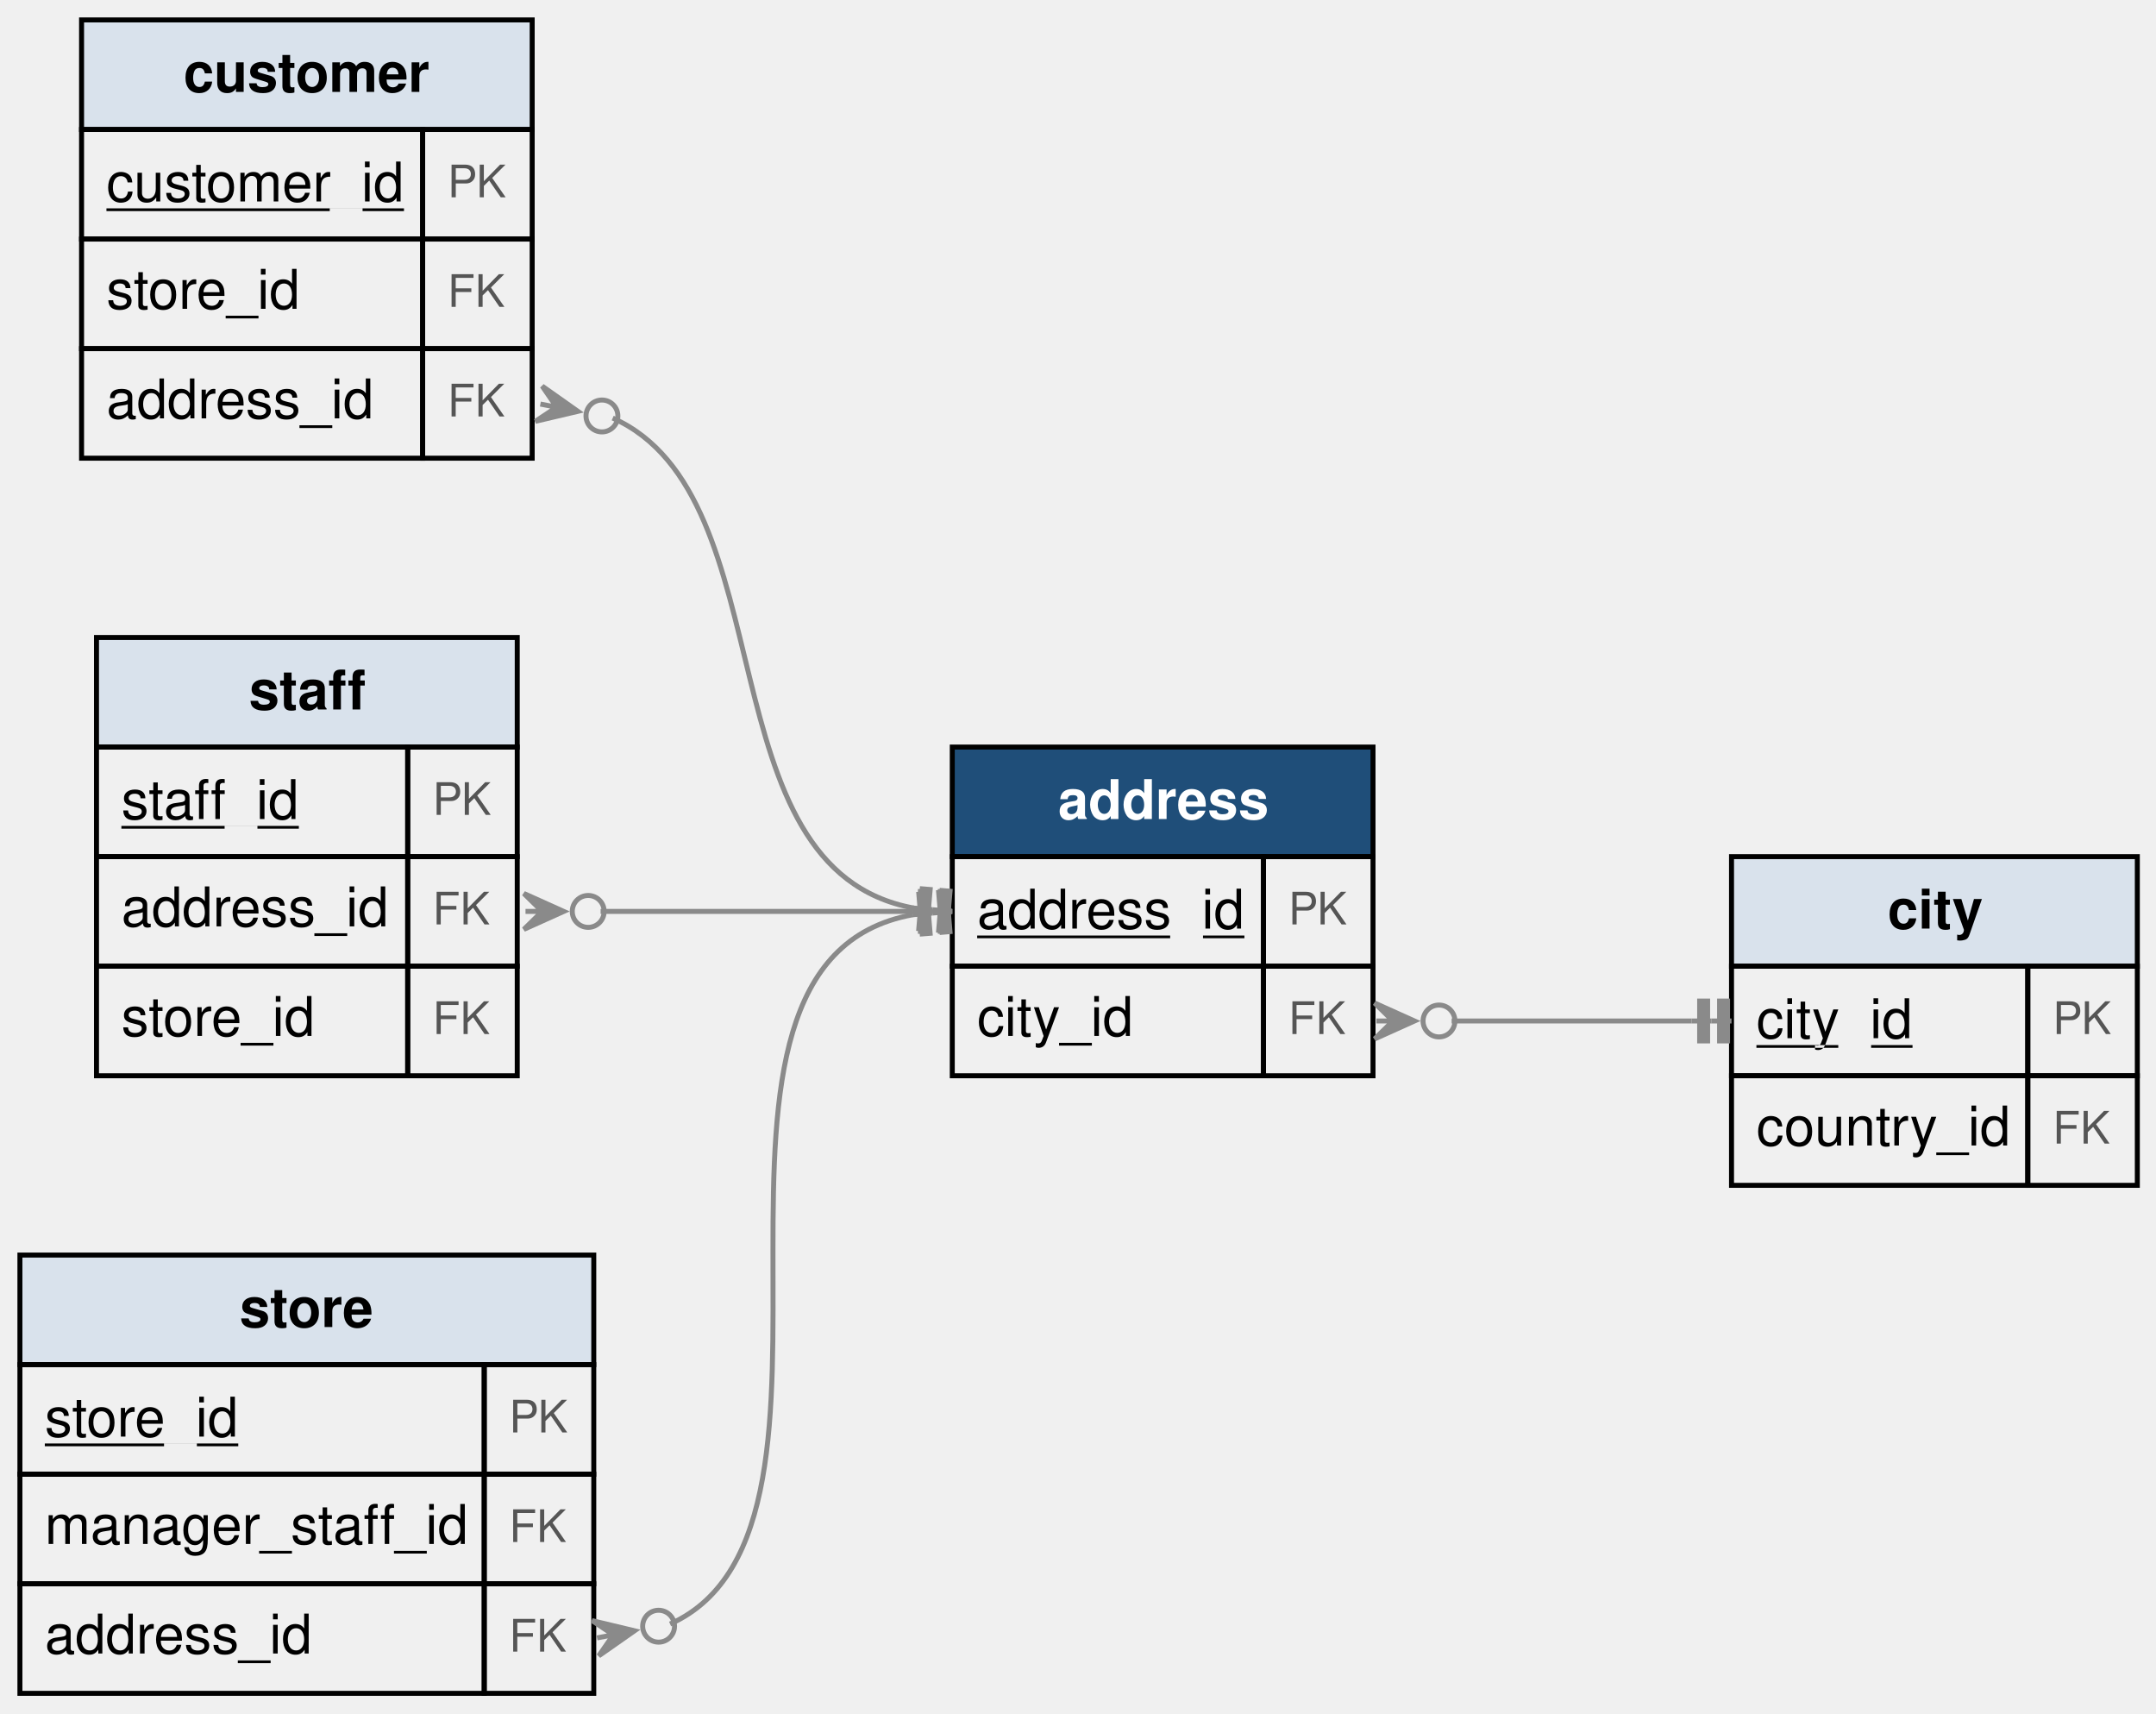
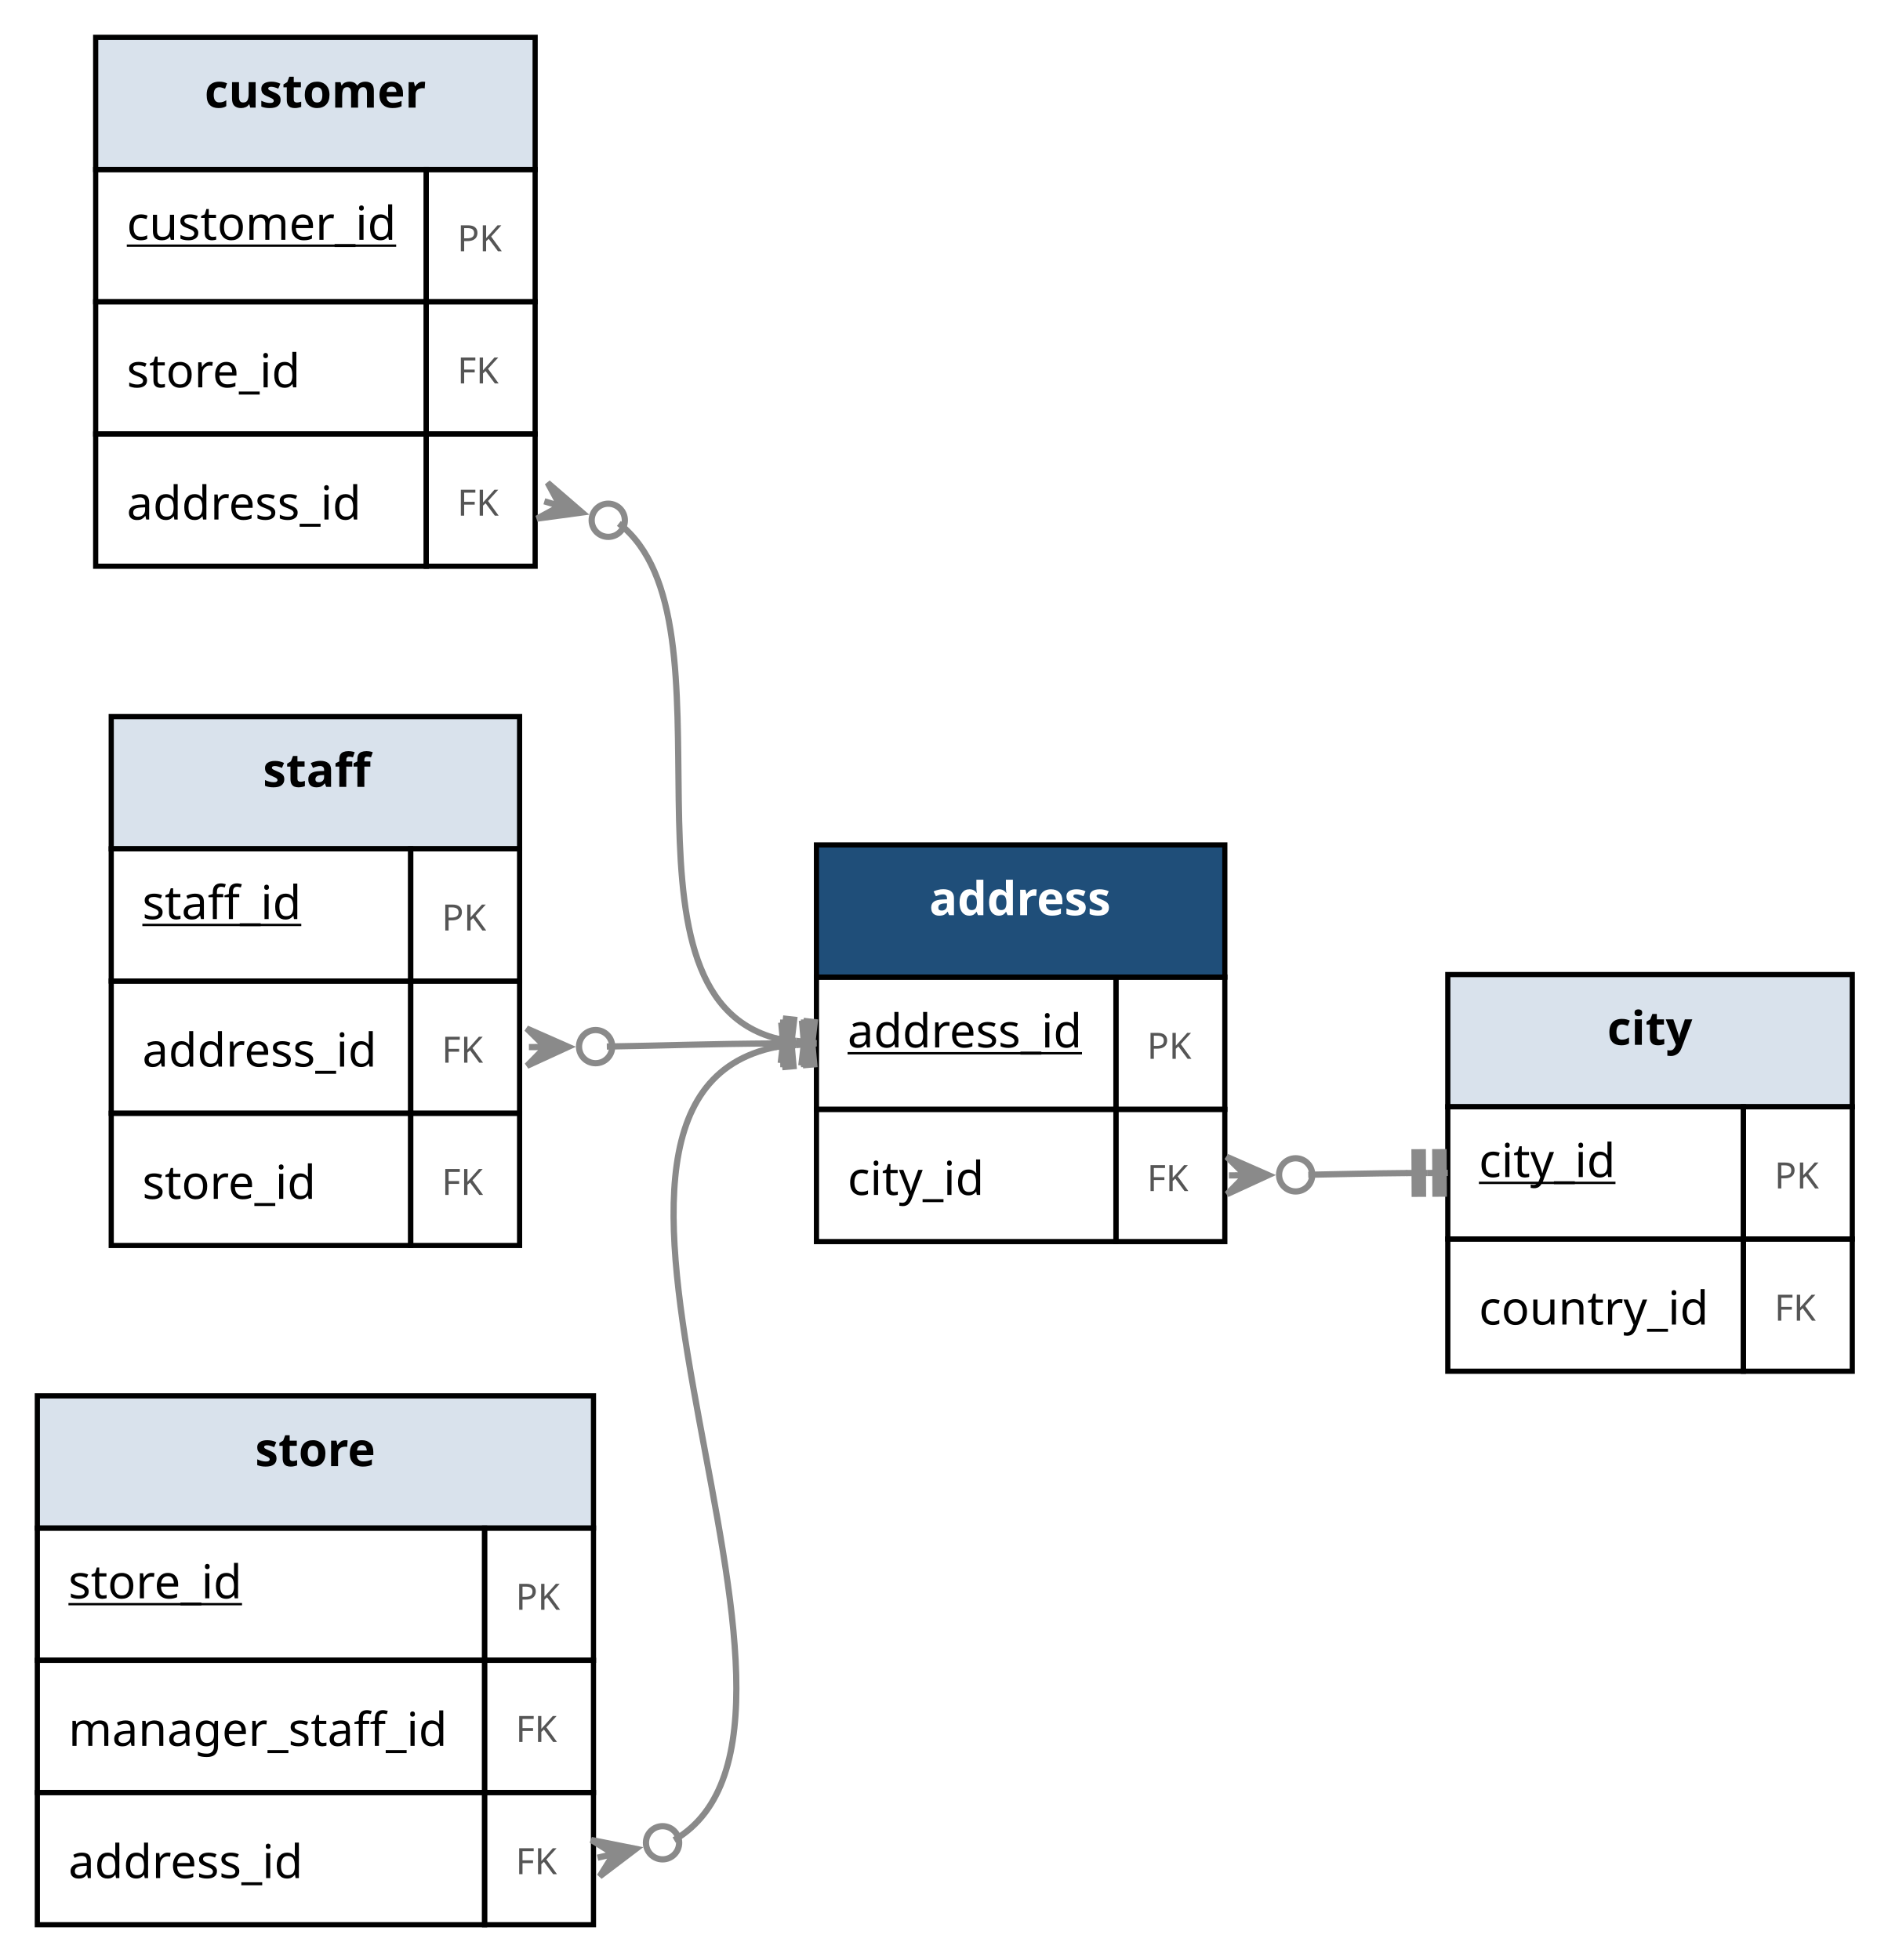
- <svg xmlns="http://www.w3.org/2000/svg" width="433pt" height="344pt" viewBox="0.00 0.00 433.00 344.00">
-   <g id="graph0" class="graph" transform="scale(1 1) rotate(0) translate(4 340)">
+ <svg xmlns="http://www.w3.org/2000/svg" width="364pt" height="378pt" viewBox="0.00 0.00 364.00 378.00">
+   <g id="graph0" class="graph" transform="scale(1 1) rotate(0) translate(7.2 371.2)">
+     <polygon fill="white" stroke="none" points="-7.2,7.2 -7.2,-371.2 357.2,-371.2 357.2,7.2 -7.2,7.2" />
    <g id="node1" class="node">
-       <polygon fill="none" stroke="none" points="187.25,-124 187.25,-190 271.75,-190 271.75,-124 187.25,-124" />
-       <polygon fill="#1f4e79" stroke="none" points="187.25,-168 187.25,-190 271.75,-190 271.75,-168 187.25,-168" />
-       <polygon fill="none" stroke="black" points="187.25,-168 187.25,-190 271.75,-190 271.75,-168 187.25,-168" />
-       <text xml:space="preserve" text-anchor="start" x="208.5" y="-175.55" font-family="Helvetica,sans-Serif" font-weight="bold" font-size="11.00" fill="white">address</text>
-       <polygon fill="none" stroke="black" points="187.25,-146 187.25,-168 249.75,-168 249.75,-146 187.25,-146" />
-       <text xml:space="preserve" text-anchor="start" x="192.25" y="-153.55" font-family="Helvetica,sans-Serif" text-decoration="underline" font-size="11.00">address_id</text>
-       <polygon fill="none" stroke="black" points="249.75,-146 249.75,-168 271.75,-168 271.75,-146 249.75,-146" />
-       <text xml:space="preserve" text-anchor="start" x="254.75" y="-154.38" font-family="Helvetica,sans-Serif" font-size="9.00" fill="#555555">PK</text>
-       <polygon fill="none" stroke="black" points="187.25,-124 187.25,-146 249.75,-146 249.75,-124 187.25,-124" />
-       <text xml:space="preserve" text-anchor="start" x="192.25" y="-132" font-family="Helvetica,sans-Serif" font-size="11.00">city_id</text>
-       <polygon fill="none" stroke="black" points="249.75,-124 249.75,-146 271.75,-146 271.75,-124 249.75,-124" />
-       <text xml:space="preserve" text-anchor="start" x="254.75" y="-132.38" font-family="Helvetica,sans-Serif" font-size="9.00" fill="#555555">FK</text>
+       <polygon fill="#1f4e79" stroke="none" points="150.25,-182.75 150.25,-208.25 229,-208.25 229,-182.75 150.25,-182.75" />
+       <polygon fill="none" stroke="#000000" points="150.25,-182.75 150.25,-208.25 229,-208.25 229,-182.75 150.25,-182.75" />
+       <text xml:space="preserve" text-anchor="start" x="172" y="-194.7" font-family="Noto Sans KR" font-weight="bold" font-size="9.00" fill="#ffffff">address</text>
+       <polygon fill="none" stroke="#000000" points="150.25,-157.25 150.25,-182.75 208,-182.75 208,-157.25 150.25,-157.25" />
+       <text xml:space="preserve" text-anchor="start" x="156.25" y="-169.2" font-family="Noto Sans KR" text-decoration="underline" font-size="9.00">address_id</text>
+       <polygon fill="none" stroke="#000000" points="208,-157.25 208,-182.75 229,-182.75 229,-157.25 208,-157.25" />
+       <text xml:space="preserve" text-anchor="start" x="214" y="-167" font-family="Noto Sans KR" font-size="7.00" fill="#555555">PK</text>
+       <polygon fill="none" stroke="#000000" points="150.25,-131.75 150.25,-157.25 208,-157.25 208,-131.75 150.25,-131.75" />
+       <text xml:space="preserve" text-anchor="start" x="156.25" y="-140.75" font-family="Noto Sans KR" font-size="9.00">city_id</text>
+       <polygon fill="none" stroke="#000000" points="208,-131.75 208,-157.25 229,-157.25 229,-131.75 208,-131.75" />
+       <text xml:space="preserve" text-anchor="start" x="214" y="-141.5" font-family="Noto Sans KR" font-size="7.00" fill="#555555">FK</text>
    </g>
    <g id="node2" class="node">
-       <polygon fill="none" stroke="none" points="343.75,-102 343.75,-168 425.25,-168 425.25,-102 343.75,-102" />
-       <polygon fill="#d9e2ec" stroke="none" points="343.75,-146 343.75,-168 425.25,-168 425.25,-146 343.75,-146" />
-       <polygon fill="none" stroke="black" points="343.75,-146 343.75,-168 425.25,-168 425.25,-146 343.75,-146" />
-       <text xml:space="preserve" text-anchor="start" x="375.12" y="-153.55" font-family="Helvetica,sans-Serif" font-weight="bold" font-size="11.00">city</text>
-       <polygon fill="none" stroke="black" points="343.75,-124 343.75,-146 403.25,-146 403.25,-124 343.75,-124" />
-       <text xml:space="preserve" text-anchor="start" x="348.75" y="-131.55" font-family="Helvetica,sans-Serif" text-decoration="underline" font-size="11.00">city_id</text>
-       <polygon fill="none" stroke="black" points="403.25,-124 403.25,-146 425.25,-146 425.25,-124 403.25,-124" />
-       <text xml:space="preserve" text-anchor="start" x="408.25" y="-132.38" font-family="Helvetica,sans-Serif" font-size="9.00" fill="#555555">PK</text>
-       <polygon fill="none" stroke="black" points="343.75,-102 343.75,-124 403.25,-124 403.25,-102 343.75,-102" />
-       <text xml:space="preserve" text-anchor="start" x="348.75" y="-110" font-family="Helvetica,sans-Serif" font-size="11.00">country_id</text>
-       <polygon fill="none" stroke="black" points="403.25,-102 403.25,-124 425.25,-124 425.25,-102 403.25,-102" />
-       <text xml:space="preserve" text-anchor="start" x="408.25" y="-110.38" font-family="Helvetica,sans-Serif" font-size="9.00" fill="#555555">FK</text>
+       <polygon fill="#d9e2ec" stroke="none" points="272,-157.75 272,-183.25 350,-183.25 350,-157.75 272,-157.75" />
+       <polygon fill="none" stroke="#000000" points="272,-157.75 272,-183.25 350,-183.25 350,-157.75 272,-157.75" />
+       <text xml:space="preserve" text-anchor="start" x="302.75" y="-169.7" font-family="Noto Sans KR" font-weight="bold" font-size="9.00" fill="#000000">city</text>
+       <polygon fill="none" stroke="#000000" points="272,-132.25 272,-157.75 329,-157.75 329,-132.25 272,-132.25" />
+       <text xml:space="preserve" text-anchor="start" x="278" y="-144.2" font-family="Noto Sans KR" text-decoration="underline" font-size="9.00">city_id</text>
+       <polygon fill="none" stroke="#000000" points="329,-132.25 329,-157.75 350,-157.75 350,-132.25 329,-132.25" />
+       <text xml:space="preserve" text-anchor="start" x="335" y="-142" font-family="Noto Sans KR" font-size="7.00" fill="#555555">PK</text>
+       <polygon fill="none" stroke="#000000" points="272,-106.75 272,-132.25 329,-132.25 329,-106.75 272,-106.75" />
+       <text xml:space="preserve" text-anchor="start" x="278" y="-115.75" font-family="Noto Sans KR" font-size="9.00">country_id</text>
+       <polygon fill="none" stroke="#000000" points="329,-106.75 329,-132.25 350,-132.25 350,-106.75 329,-106.75" />
+       <text xml:space="preserve" text-anchor="start" x="335" y="-116.5" font-family="Noto Sans KR" font-size="7.00" fill="#555555">FK</text>
    </g>
    <g id="edge1" class="edge">
-       <path fill="none" stroke="#8a8a8a" d="M287.54,-135C305.4,-135 315.41,-135 335.75,-135" />
-       <polygon fill="#8a8a8a" stroke="#8a8a8a" points="280.08,-135 272.08,-131.4 275.75,-135 272.42,-135 272.42,-135 272.42,-135 275.75,-135 272.08,-138.6 280.08,-135" />
-       <ellipse fill="none" stroke="#8a8a8a" cx="285" cy="-135" rx="3.2" ry="3.2" />
-       <polygon fill="#8a8a8a" stroke="#8a8a8a" points="342.95,-131 342.95,-139 341.35,-139 341.35,-131 342.95,-131" />
-       <polyline fill="none" stroke="#8a8a8a" points="343.75,-135 339.75,-135" />
-       <polygon fill="#8a8a8a" stroke="#8a8a8a" points="338.95,-131 338.95,-139 337.35,-139 337.35,-131 338.95,-131" />
-       <polyline fill="none" stroke="#8a8a8a" points="339.75,-135 335.75,-135" />
+       <path fill="none" stroke="#8a8a8a" stroke-width="1.2" d="M245.09,-144.64C251.33,-144.76 256.52,-144.9 264.18,-144.97" />
+       <polygon fill="#8a8a8a" stroke="#8a8a8a" stroke-width="1.2" points="237.4,-144.57 229.43,-140.9 233,-144.54 229.8,-144.51 229.8,-144.51 229.8,-144.51 233,-144.54 229.37,-148.1 237.4,-144.57" />
+       <ellipse fill="none" stroke="#8a8a8a" stroke-width="1.2" cx="242.66" cy="-144.62" rx="3.2" ry="3.2" />
+       <polygon fill="#8a8a8a" stroke="#8a8a8a" stroke-width="1.2" points="271.22,-141 271.18,-149 269.58,-148.99 269.62,-140.99 271.22,-141" />
+       <polyline fill="none" stroke="#8a8a8a" stroke-width="1.2" points="272,-145 268,-144.98" />
+       <polygon fill="#8a8a8a" stroke="#8a8a8a" stroke-width="1.2" points="267.22,-140.98 267.18,-148.98 265.58,-148.97 265.62,-140.97 267.22,-140.98" />
+       <polyline fill="none" stroke="#8a8a8a" stroke-width="1.2" points="268,-144.98 264,-144.97" />
    </g>
    <g id="node3" class="node">
-       <polygon fill="none" stroke="none" points="12.38,-248 12.38,-336 102.88,-336 102.88,-248 12.38,-248" />
-       <polygon fill="#d9e2ec" stroke="none" points="12.38,-314 12.38,-336 102.88,-336 102.88,-314 12.38,-314" />
-       <polygon fill="none" stroke="black" points="12.38,-314 12.38,-336 102.88,-336 102.88,-314 12.38,-314" />
-       <text xml:space="preserve" text-anchor="start" x="32.88" y="-321.55" font-family="Helvetica,sans-Serif" font-weight="bold" font-size="11.00">customer</text>
-       <polygon fill="none" stroke="black" points="12.38,-292 12.38,-314 80.88,-314 80.88,-292 12.38,-292" />
-       <text xml:space="preserve" text-anchor="start" x="17.38" y="-299.55" font-family="Helvetica,sans-Serif" text-decoration="underline" font-size="11.00">customer_id</text>
-       <polygon fill="none" stroke="black" points="80.88,-292 80.88,-314 102.88,-314 102.88,-292 80.88,-292" />
-       <text xml:space="preserve" text-anchor="start" x="85.88" y="-300.38" font-family="Helvetica,sans-Serif" font-size="9.00" fill="#555555">PK</text>
-       <polygon fill="none" stroke="black" points="12.38,-270 12.38,-292 80.88,-292 80.88,-270 12.38,-270" />
-       <text xml:space="preserve" text-anchor="start" x="17.38" y="-278" font-family="Helvetica,sans-Serif" font-size="11.00">store_id</text>
-       <polygon fill="none" stroke="black" points="80.88,-270 80.88,-292 102.88,-292 102.88,-270 80.88,-270" />
-       <text xml:space="preserve" text-anchor="start" x="85.88" y="-278.38" font-family="Helvetica,sans-Serif" font-size="9.00" fill="#555555">FK</text>
-       <polygon fill="none" stroke="black" points="12.38,-248 12.38,-270 80.88,-270 80.88,-248 12.38,-248" />
-       <text xml:space="preserve" text-anchor="start" x="17.38" y="-256" font-family="Helvetica,sans-Serif" font-size="11.00">address_id</text>
-       <polygon fill="none" stroke="black" points="80.88,-248 80.88,-270 102.88,-270 102.88,-248 80.88,-248" />
-       <text xml:space="preserve" text-anchor="start" x="85.88" y="-256.38" font-family="Helvetica,sans-Serif" font-size="9.00" fill="#555555">FK</text>
+       <polygon fill="#d9e2ec" stroke="none" points="11.25,-338.5 11.25,-364 96,-364 96,-338.5 11.25,-338.5" />
+       <polygon fill="none" stroke="#000000" points="11.25,-338.5 11.25,-364 96,-364 96,-338.5 11.25,-338.5" />
+       <text xml:space="preserve" text-anchor="start" x="32.25" y="-350.45" font-family="Noto Sans KR" font-weight="bold" font-size="9.00" fill="#000000">customer</text>
+       <polygon fill="none" stroke="#000000" points="11.25,-313 11.25,-338.5 75,-338.5 75,-313 11.25,-313" />
+       <text xml:space="preserve" text-anchor="start" x="17.25" y="-324.95" font-family="Noto Sans KR" text-decoration="underline" font-size="9.00">customer_id</text>
+       <polygon fill="none" stroke="#000000" points="75,-313 75,-338.5 96,-338.5 96,-313 75,-313" />
+       <text xml:space="preserve" text-anchor="start" x="81" y="-322.75" font-family="Noto Sans KR" font-size="7.00" fill="#555555">PK</text>
+       <polygon fill="none" stroke="#000000" points="11.25,-287.5 11.25,-313 75,-313 75,-287.5 11.25,-287.5" />
+       <text xml:space="preserve" text-anchor="start" x="17.25" y="-296.5" font-family="Noto Sans KR" font-size="9.00">store_id</text>
+       <polygon fill="none" stroke="#000000" points="75,-287.5 75,-313 96,-313 96,-287.5 75,-287.5" />
+       <text xml:space="preserve" text-anchor="start" x="81" y="-297.25" font-family="Noto Sans KR" font-size="7.00" fill="#555555">FK</text>
+       <polygon fill="none" stroke="#000000" points="11.25,-262 11.25,-287.5 75,-287.5 75,-262 11.25,-262" />
+       <text xml:space="preserve" text-anchor="start" x="17.25" y="-271" font-family="Noto Sans KR" font-size="9.00">address_id</text>
+       <polygon fill="none" stroke="#000000" points="75,-262 75,-287.5 96,-287.5 96,-262 75,-262" />
+       <text xml:space="preserve" text-anchor="start" x="81" y="-271.75" font-family="Noto Sans KR" font-size="7.00" fill="#555555">FK</text>
    </g>
    <g id="edge2" class="edge">
-       <path fill="none" stroke="#8a8a8a" d="M119.05,-256.06C154.55,-240.22 136.79,-165.5 179.53,-157.67" />
-       <polygon fill="#8a8a8a" stroke="#8a8a8a" points="112.06,-257.41 103.52,-255.4 107.8,-258.24 104.53,-258.87 104.53,-258.87 104.53,-258.87 107.8,-258.24 104.89,-262.47 112.06,-257.41" />
-       <ellipse fill="none" stroke="#8a8a8a" cx="116.89" cy="-256.48" rx="3.2" ry="3.2" />
-       <polygon fill="#8a8a8a" stroke="#8a8a8a" points="186.11,-153.08 186.8,-161.05 185.2,-161.19 184.52,-153.22 186.11,-153.08" />
-       <polyline fill="none" stroke="#8a8a8a" points="187.25,-157 183.26,-157.34" />
-       <polygon fill="#8a8a8a" stroke="#8a8a8a" points="182.12,-153.43 182.81,-161.4 181.22,-161.53 180.53,-153.56 182.12,-153.43" />
-       <polyline fill="none" stroke="#8a8a8a" points="183.26,-157.34 179.28,-157.69" />
+       <path fill="none" stroke="#8a8a8a" stroke-width="1.2" d="M112.14,-270.25C136.42,-251.45 108.51,-179.79 142.58,-170.91" />
+       <polygon fill="#8a8a8a" stroke="#8a8a8a" stroke-width="1.2" points="105.05,-272.36 96.36,-271.18 100.83,-273.61 97.77,-274.52 97.77,-274.52 97.77,-274.52 100.83,-273.61 98.41,-278.09 105.05,-272.36" />
+       <ellipse fill="none" stroke="#8a8a8a" stroke-width="1.2" cx="110.1" cy="-270.86" rx="3.2" ry="3.2" />
+       <polygon fill="#8a8a8a" stroke="#8a8a8a" stroke-width="1.2" points="148.99,-166.12 149.92,-174.07 148.34,-174.25 147.4,-166.31 148.99,-166.12" />
+       <polyline fill="none" stroke="#8a8a8a" stroke-width="1.2" points="150.25,-170 146.28,-170.47" />
+       <polygon fill="#8a8a8a" stroke="#8a8a8a" stroke-width="1.2" points="145.01,-166.59 145.95,-174.54 144.36,-174.72 143.43,-166.78 145.01,-166.59" />
+       <polyline fill="none" stroke="#8a8a8a" stroke-width="1.2" points="146.28,-170.47 142.31,-170.94" />
    </g>
    <g id="node4" class="node">
-       <polygon fill="none" stroke="none" points="15.38,-124 15.38,-212 99.88,-212 99.88,-124 15.38,-124" />
-       <polygon fill="#d9e2ec" stroke="none" points="15.38,-190 15.38,-212 99.88,-212 99.88,-190 15.38,-190" />
-       <polygon fill="none" stroke="black" points="15.38,-190 15.38,-212 99.88,-212 99.88,-190 15.38,-190" />
-       <text xml:space="preserve" text-anchor="start" x="46" y="-197.55" font-family="Helvetica,sans-Serif" font-weight="bold" font-size="11.00">staff</text>
-       <polygon fill="none" stroke="black" points="15.38,-168 15.38,-190 77.88,-190 77.88,-168 15.38,-168" />
-       <text xml:space="preserve" text-anchor="start" x="20.38" y="-175.55" font-family="Helvetica,sans-Serif" text-decoration="underline" font-size="11.00">staff_id</text>
-       <polygon fill="none" stroke="black" points="77.88,-168 77.88,-190 99.88,-190 99.88,-168 77.88,-168" />
-       <text xml:space="preserve" text-anchor="start" x="82.88" y="-176.38" font-family="Helvetica,sans-Serif" font-size="9.00" fill="#555555">PK</text>
-       <polygon fill="none" stroke="black" points="15.38,-146 15.38,-168 77.88,-168 77.88,-146 15.38,-146" />
-       <text xml:space="preserve" text-anchor="start" x="20.38" y="-154" font-family="Helvetica,sans-Serif" font-size="11.00">address_id</text>
-       <polygon fill="none" stroke="black" points="77.88,-146 77.88,-168 99.88,-168 99.88,-146 77.88,-146" />
-       <text xml:space="preserve" text-anchor="start" x="82.88" y="-154.38" font-family="Helvetica,sans-Serif" font-size="9.00" fill="#555555">FK</text>
-       <polygon fill="none" stroke="black" points="15.38,-124 15.38,-146 77.88,-146 77.88,-124 15.38,-124" />
-       <text xml:space="preserve" text-anchor="start" x="20.38" y="-132" font-family="Helvetica,sans-Serif" font-size="11.00">store_id</text>
-       <polygon fill="none" stroke="black" points="77.88,-124 77.88,-146 99.88,-146 99.88,-124 77.88,-124" />
-       <text xml:space="preserve" text-anchor="start" x="82.88" y="-132.38" font-family="Helvetica,sans-Serif" font-size="9.00" fill="#555555">FK</text>
+       <polygon fill="#d9e2ec" stroke="none" points="14.25,-207.5 14.25,-233 93,-233 93,-207.5 14.25,-207.5" />
+       <polygon fill="none" stroke="#000000" points="14.25,-207.5 14.25,-233 93,-233 93,-207.5 14.25,-207.5" />
+       <text xml:space="preserve" text-anchor="start" x="43.5" y="-219.45" font-family="Noto Sans KR" font-weight="bold" font-size="9.00" fill="#000000">staff</text>
+       <polygon fill="none" stroke="#000000" points="14.25,-182 14.25,-207.5 72,-207.5 72,-182 14.25,-182" />
+       <text xml:space="preserve" text-anchor="start" x="20.25" y="-193.95" font-family="Noto Sans KR" text-decoration="underline" font-size="9.00">staff_id</text>
+       <polygon fill="none" stroke="#000000" points="72,-182 72,-207.5 93,-207.5 93,-182 72,-182" />
+       <text xml:space="preserve" text-anchor="start" x="78" y="-191.75" font-family="Noto Sans KR" font-size="7.00" fill="#555555">PK</text>
+       <polygon fill="none" stroke="#000000" points="14.25,-156.5 14.25,-182 72,-182 72,-156.5 14.25,-156.5" />
+       <text xml:space="preserve" text-anchor="start" x="20.25" y="-165.5" font-family="Noto Sans KR" font-size="9.00">address_id</text>
+       <polygon fill="none" stroke="#000000" points="72,-156.5 72,-182 93,-182 93,-156.5 72,-156.5" />
+       <text xml:space="preserve" text-anchor="start" x="78" y="-166.25" font-family="Noto Sans KR" font-size="7.00" fill="#555555">FK</text>
+       <polygon fill="none" stroke="#000000" points="14.25,-131 14.25,-156.5 72,-156.5 72,-131 14.25,-131" />
+       <text xml:space="preserve" text-anchor="start" x="20.25" y="-140" font-family="Noto Sans KR" font-size="9.00">store_id</text>
+       <polygon fill="none" stroke="#000000" points="72,-131 72,-156.5 93,-156.5 93,-131 72,-131" />
+       <text xml:space="preserve" text-anchor="start" x="78" y="-140.75" font-family="Noto Sans KR" font-size="7.00" fill="#555555">FK</text>
    </g>
    <g id="edge3" class="edge">
-       <path fill="none" stroke="#8a8a8a" d="M116.62,-157C140.6,-157 152.57,-157 179.3,-157" />
-       <polygon fill="#8a8a8a" stroke="#8a8a8a" points="109.21,-157 101.21,-153.4 104.88,-157 101.54,-157 101.54,-157 101.54,-157 104.88,-157 101.21,-160.6 109.21,-157" />
-       <ellipse fill="none" stroke="#8a8a8a" cx="114.13" cy="-157" rx="3.2" ry="3.2" />
-       <polygon fill="#8a8a8a" stroke="#8a8a8a" points="186.45,-153 186.45,-161 184.85,-161 184.85,-153 186.45,-153" />
-       <polyline fill="none" stroke="#8a8a8a" points="187.25,-157 183.25,-157" />
-       <polygon fill="#8a8a8a" stroke="#8a8a8a" points="182.45,-153 182.45,-161 180.85,-161 180.85,-153 182.45,-153" />
-       <polyline fill="none" stroke="#8a8a8a" points="183.25,-157 179.25,-157" />
+       <path fill="none" stroke="#8a8a8a" stroke-width="1.2" d="M109.82,-169.37C121.3,-169.55 128.95,-169.88 142.55,-169.97" />
+       <polygon fill="#8a8a8a" stroke="#8a8a8a" stroke-width="1.2" points="102.4,-169.31 94.43,-165.65 98,-169.28 94.8,-169.26 94.8,-169.26 94.8,-169.26 98,-169.28 94.37,-172.85 102.4,-169.31" />
+       <ellipse fill="none" stroke="#8a8a8a" stroke-width="1.2" cx="107.66" cy="-169.35" rx="3.2" ry="3.2" />
+       <polygon fill="#8a8a8a" stroke="#8a8a8a" stroke-width="1.2" points="149.46,-166 149.44,-174 147.84,-173.99 147.86,-165.99 149.46,-166" />
+       <polyline fill="none" stroke="#8a8a8a" stroke-width="1.2" points="150.25,-170 146.25,-169.99" />
+       <polygon fill="#8a8a8a" stroke="#8a8a8a" stroke-width="1.2" points="145.46,-165.98 145.44,-173.98 143.84,-173.98 143.86,-165.98 145.46,-165.98" />
+       <polyline fill="none" stroke="#8a8a8a" stroke-width="1.2" points="146.25,-169.99 142.25,-169.97" />
    </g>
    <g id="node5" class="node">
-       <polygon fill="none" stroke="none" points="0,0 0,-88 115.25,-88 115.25,0 0,0" />
-       <polygon fill="#d9e2ec" stroke="none" points="0,-66 0,-88 115.25,-88 115.25,-66 0,-66" />
-       <polygon fill="none" stroke="black" points="0,-66 0,-88 115.25,-88 115.25,-66 0,-66" />
-       <text xml:space="preserve" text-anchor="start" x="44.12" y="-73.55" font-family="Helvetica,sans-Serif" font-weight="bold" font-size="11.00">store</text>
-       <polygon fill="none" stroke="black" points="0,-44 0,-66 93.25,-66 93.25,-44 0,-44" />
-       <text xml:space="preserve" text-anchor="start" x="5" y="-51.55" font-family="Helvetica,sans-Serif" text-decoration="underline" font-size="11.00">store_id</text>
-       <polygon fill="none" stroke="black" points="93.25,-44 93.25,-66 115.25,-66 115.25,-44 93.25,-44" />
-       <text xml:space="preserve" text-anchor="start" x="98.25" y="-52.38" font-family="Helvetica,sans-Serif" font-size="9.00" fill="#555555">PK</text>
-       <polygon fill="none" stroke="black" points="0,-22 0,-44 93.25,-44 93.25,-22 0,-22" />
-       <text xml:space="preserve" text-anchor="start" x="5" y="-30" font-family="Helvetica,sans-Serif" font-size="11.00">manager_staff_id</text>
-       <polygon fill="none" stroke="black" points="93.25,-22 93.25,-44 115.25,-44 115.25,-22 93.25,-22" />
-       <text xml:space="preserve" text-anchor="start" x="98.25" y="-30.38" font-family="Helvetica,sans-Serif" font-size="9.00" fill="#555555">FK</text>
-       <polygon fill="none" stroke="black" points="0,0 0,-22 93.25,-22 93.25,0 0,0" />
-       <text xml:space="preserve" text-anchor="start" x="5" y="-8" font-family="Helvetica,sans-Serif" font-size="11.00">address_id</text>
-       <polygon fill="none" stroke="black" points="93.25,0 93.25,-22 115.25,-22 115.25,0 93.25,0" />
-       <text xml:space="preserve" text-anchor="start" x="98.25" y="-8.38" font-family="Helvetica,sans-Serif" font-size="9.00" fill="#555555">FK</text>
+       <polygon fill="#d9e2ec" stroke="none" points="0,-76.5 0,-102 107.25,-102 107.25,-76.5 0,-76.5" />
+       <polygon fill="none" stroke="#000000" points="0,-76.5 0,-102 107.25,-102 107.25,-76.5 0,-76.5" />
+       <text xml:space="preserve" text-anchor="start" x="42" y="-88.45" font-family="Noto Sans KR" font-weight="bold" font-size="9.00" fill="#000000">store</text>
+       <polygon fill="none" stroke="#000000" points="0,-51 0,-76.5 86.25,-76.5 86.25,-51 0,-51" />
+       <text xml:space="preserve" text-anchor="start" x="6" y="-62.95" font-family="Noto Sans KR" text-decoration="underline" font-size="9.00">store_id</text>
+       <polygon fill="none" stroke="#000000" points="86.25,-51 86.25,-76.5 107.25,-76.5 107.25,-51 86.25,-51" />
+       <text xml:space="preserve" text-anchor="start" x="92.25" y="-60.75" font-family="Noto Sans KR" font-size="7.00" fill="#555555">PK</text>
+       <polygon fill="none" stroke="#000000" points="0,-25.5 0,-51 86.25,-51 86.25,-25.5 0,-25.5" />
+       <text xml:space="preserve" text-anchor="start" x="6" y="-34.5" font-family="Noto Sans KR" font-size="9.00">manager_staff_id</text>
+       <polygon fill="none" stroke="#000000" points="86.25,-25.5 86.25,-51 107.25,-51 107.25,-25.5 86.25,-25.5" />
+       <text xml:space="preserve" text-anchor="start" x="92.25" y="-35.25" font-family="Noto Sans KR" font-size="7.00" fill="#555555">FK</text>
+       <polygon fill="none" stroke="#000000" points="0,0 0,-25.5 86.25,-25.5 86.25,0 0,0" />
+       <text xml:space="preserve" text-anchor="start" x="6" y="-9" font-family="Noto Sans KR" font-size="9.00">address_id</text>
+       <polygon fill="none" stroke="#000000" points="86.25,0 86.25,-25.5 107.25,-25.5 107.25,0 86.25,0" />
+       <text xml:space="preserve" text-anchor="start" x="92.25" y="-9.75" font-family="Noto Sans KR" font-size="7.00" fill="#555555">FK</text>
    </g>
    <g id="edge4" class="edge">
-       <path fill="none" stroke="#8a8a8a" d="M130.58,-13.92C174.44,-33.61 125.55,-146.66 179.36,-156.34" />
-       <polygon fill="#8a8a8a" stroke="#8a8a8a" points="123.44,-12.56 116.25,-7.53 119.18,-11.75 115.91,-11.13 115.91,-11.13 115.91,-11.13 119.18,-11.75 114.91,-14.6 123.44,-12.56" />
-       <ellipse fill="none" stroke="#8a8a8a" cx="128.27" cy="-13.48" rx="3.2" ry="3.2" />
-       <polygon fill="#8a8a8a" stroke="#8a8a8a" points="186.79,-152.95 186.12,-160.92 184.52,-160.79 185.19,-152.81 186.79,-152.95" />
-       <polyline fill="none" stroke="#8a8a8a" points="187.25,-157 183.26,-156.67" />
-       <polygon fill="#8a8a8a" stroke="#8a8a8a" points="182.8,-152.61 182.13,-160.59 180.54,-160.45 181.21,-152.48 182.8,-152.61" />
-       <polyline fill="none" stroke="#8a8a8a" points="183.26,-156.67 179.28,-156.33" />
+       <path fill="none" stroke="#8a8a8a" stroke-width="1.2" d="M122.81,-16.33C161.08,-38.73 90.83,-159 142.53,-169.3" />
+       <polygon fill="#8a8a8a" stroke="#8a8a8a" stroke-width="1.2" points="115.44,-14.63 108.45,-9.33 111.15,-13.65 108.03,-12.93 108.03,-12.93 108.03,-12.93 111.15,-13.65 106.83,-16.35 115.44,-14.63" />
+       <ellipse fill="none" stroke="#8a8a8a" stroke-width="1.2" cx="120.57" cy="-15.81" rx="3.2" ry="3.2" />
+       <polygon fill="#8a8a8a" stroke="#8a8a8a" stroke-width="1.2" points="149.82,-165.94 149.09,-173.91 147.5,-173.77 148.22,-165.8 149.82,-165.94" />
+       <polyline fill="none" stroke="#8a8a8a" stroke-width="1.2" points="150.25,-170 146.27,-169.64" />
+       <polygon fill="#8a8a8a" stroke="#8a8a8a" stroke-width="1.2" points="145.83,-165.58 145.11,-173.55 143.51,-173.4 144.24,-165.44 145.83,-165.58" />
+       <polyline fill="none" stroke="#8a8a8a" stroke-width="1.2" points="146.27,-169.64 142.28,-169.27" />
    </g>
  </g>
</svg>
